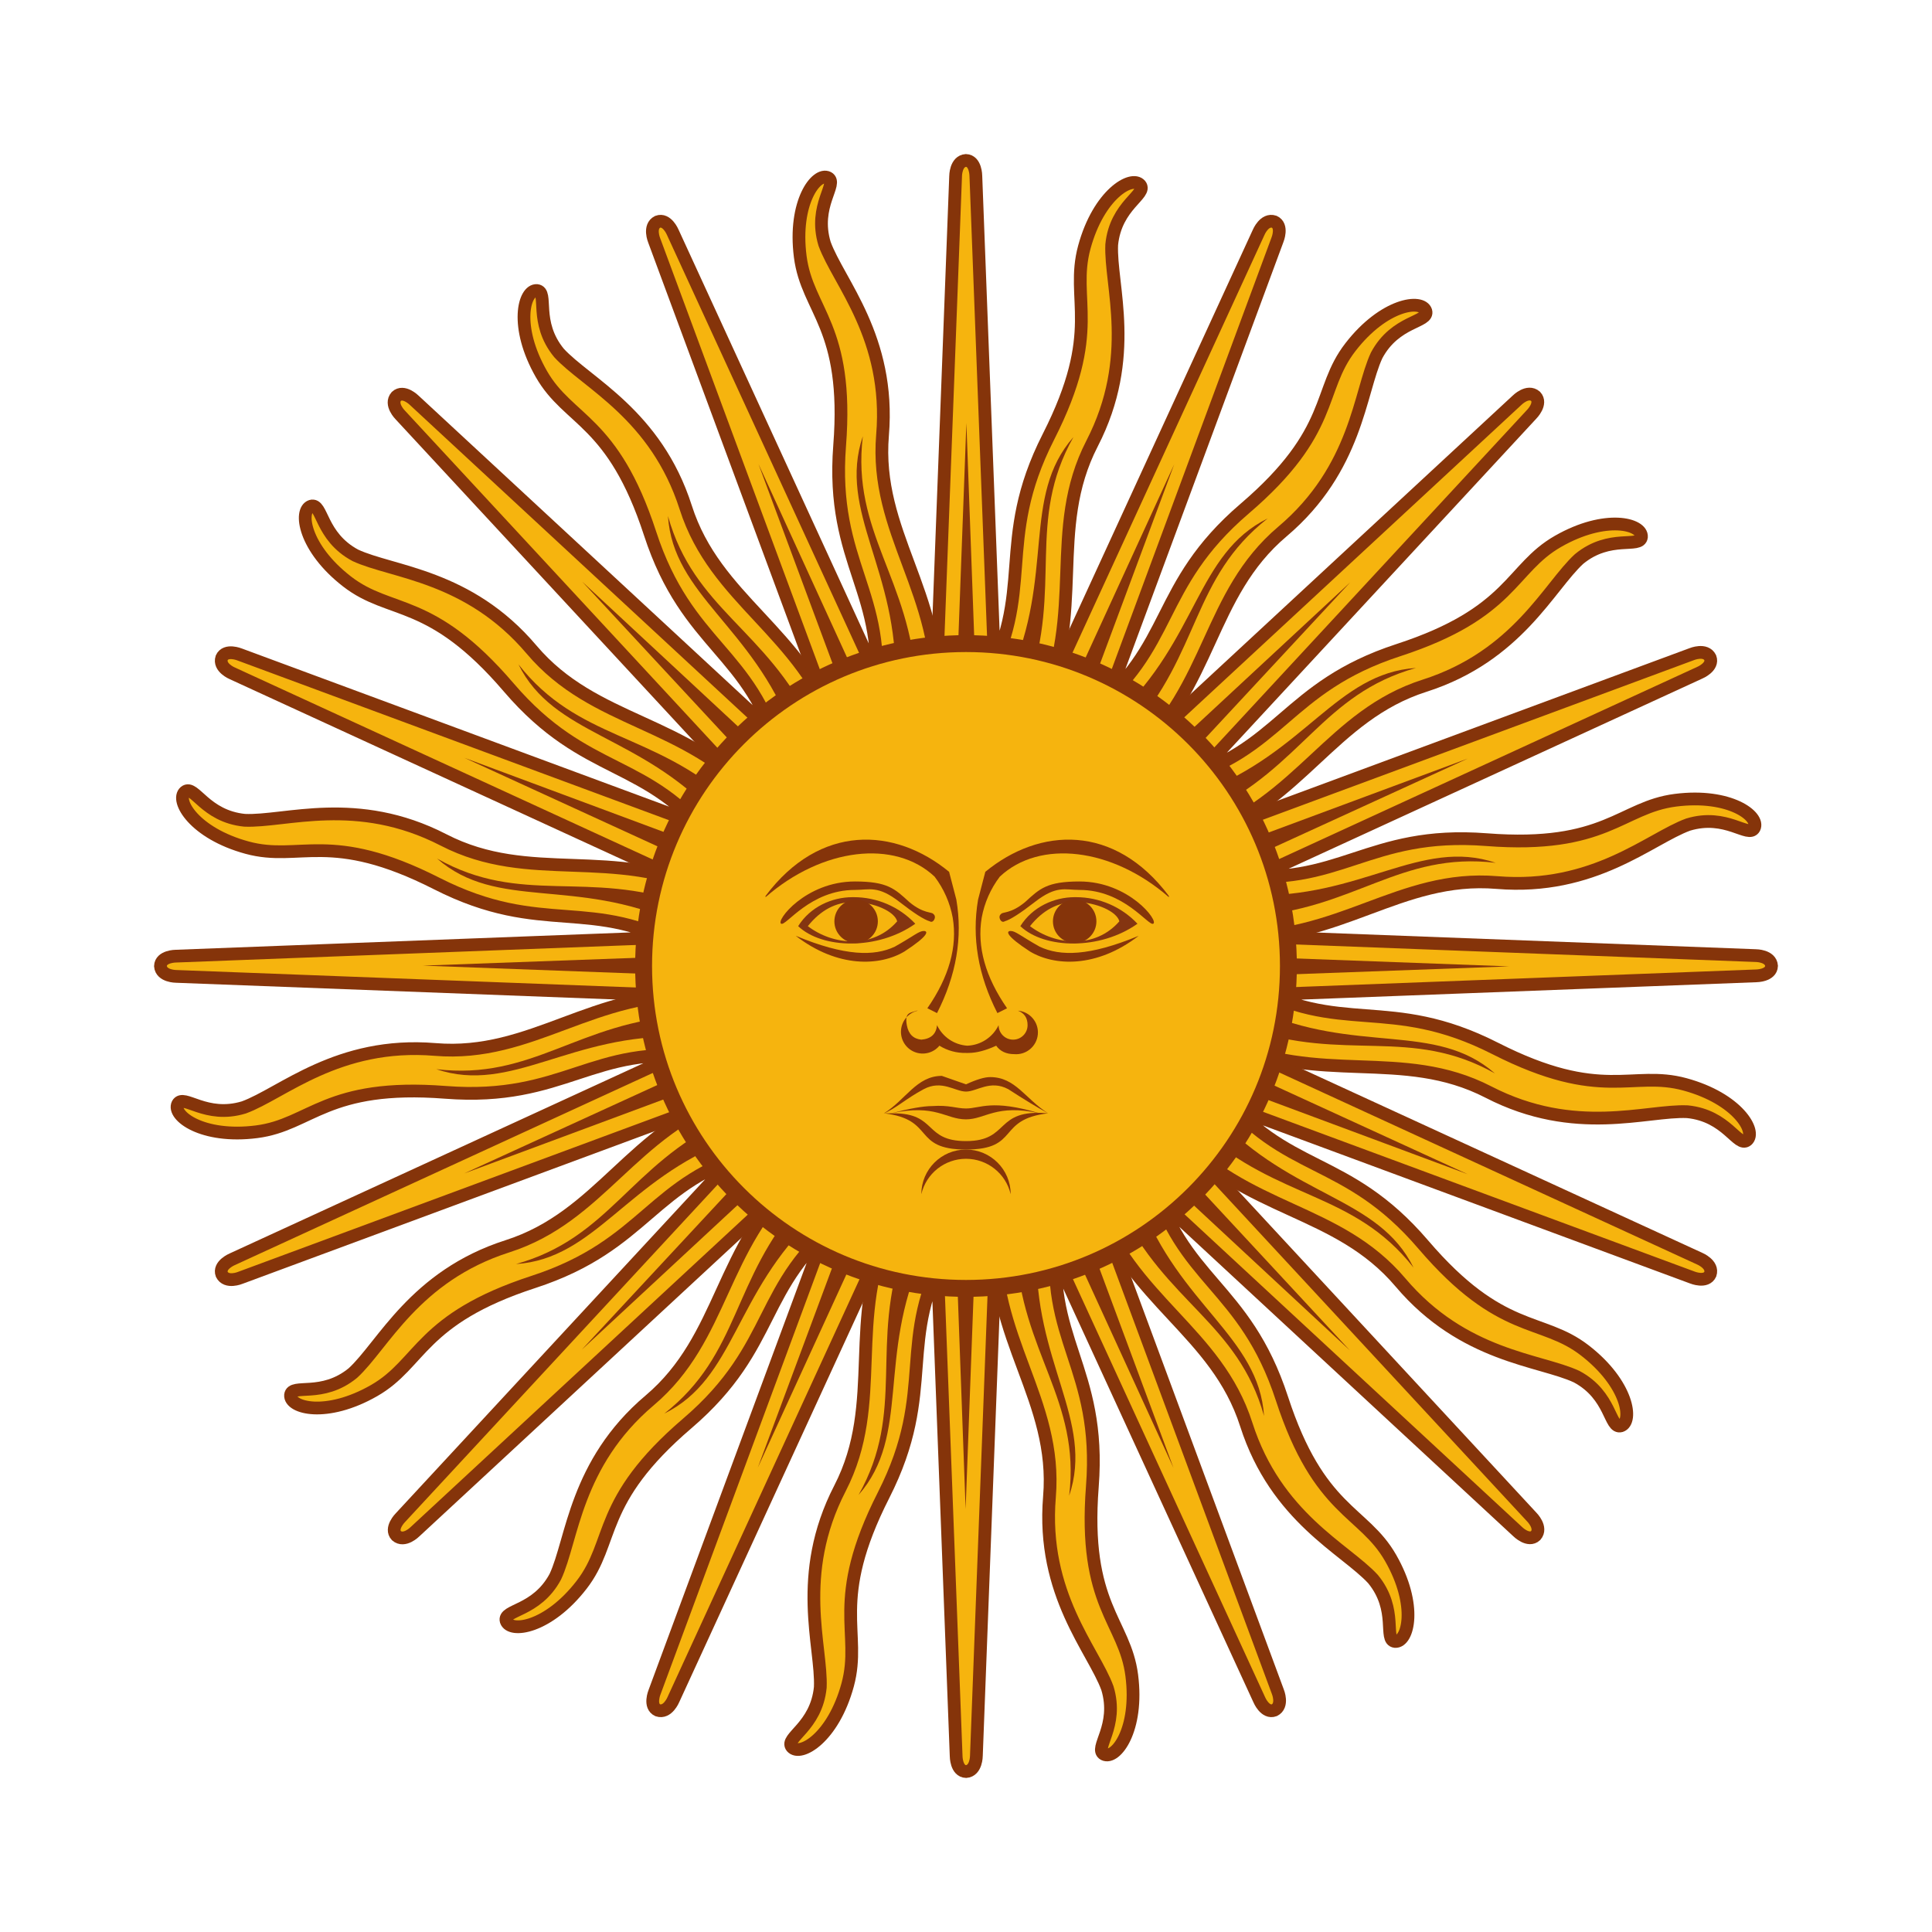
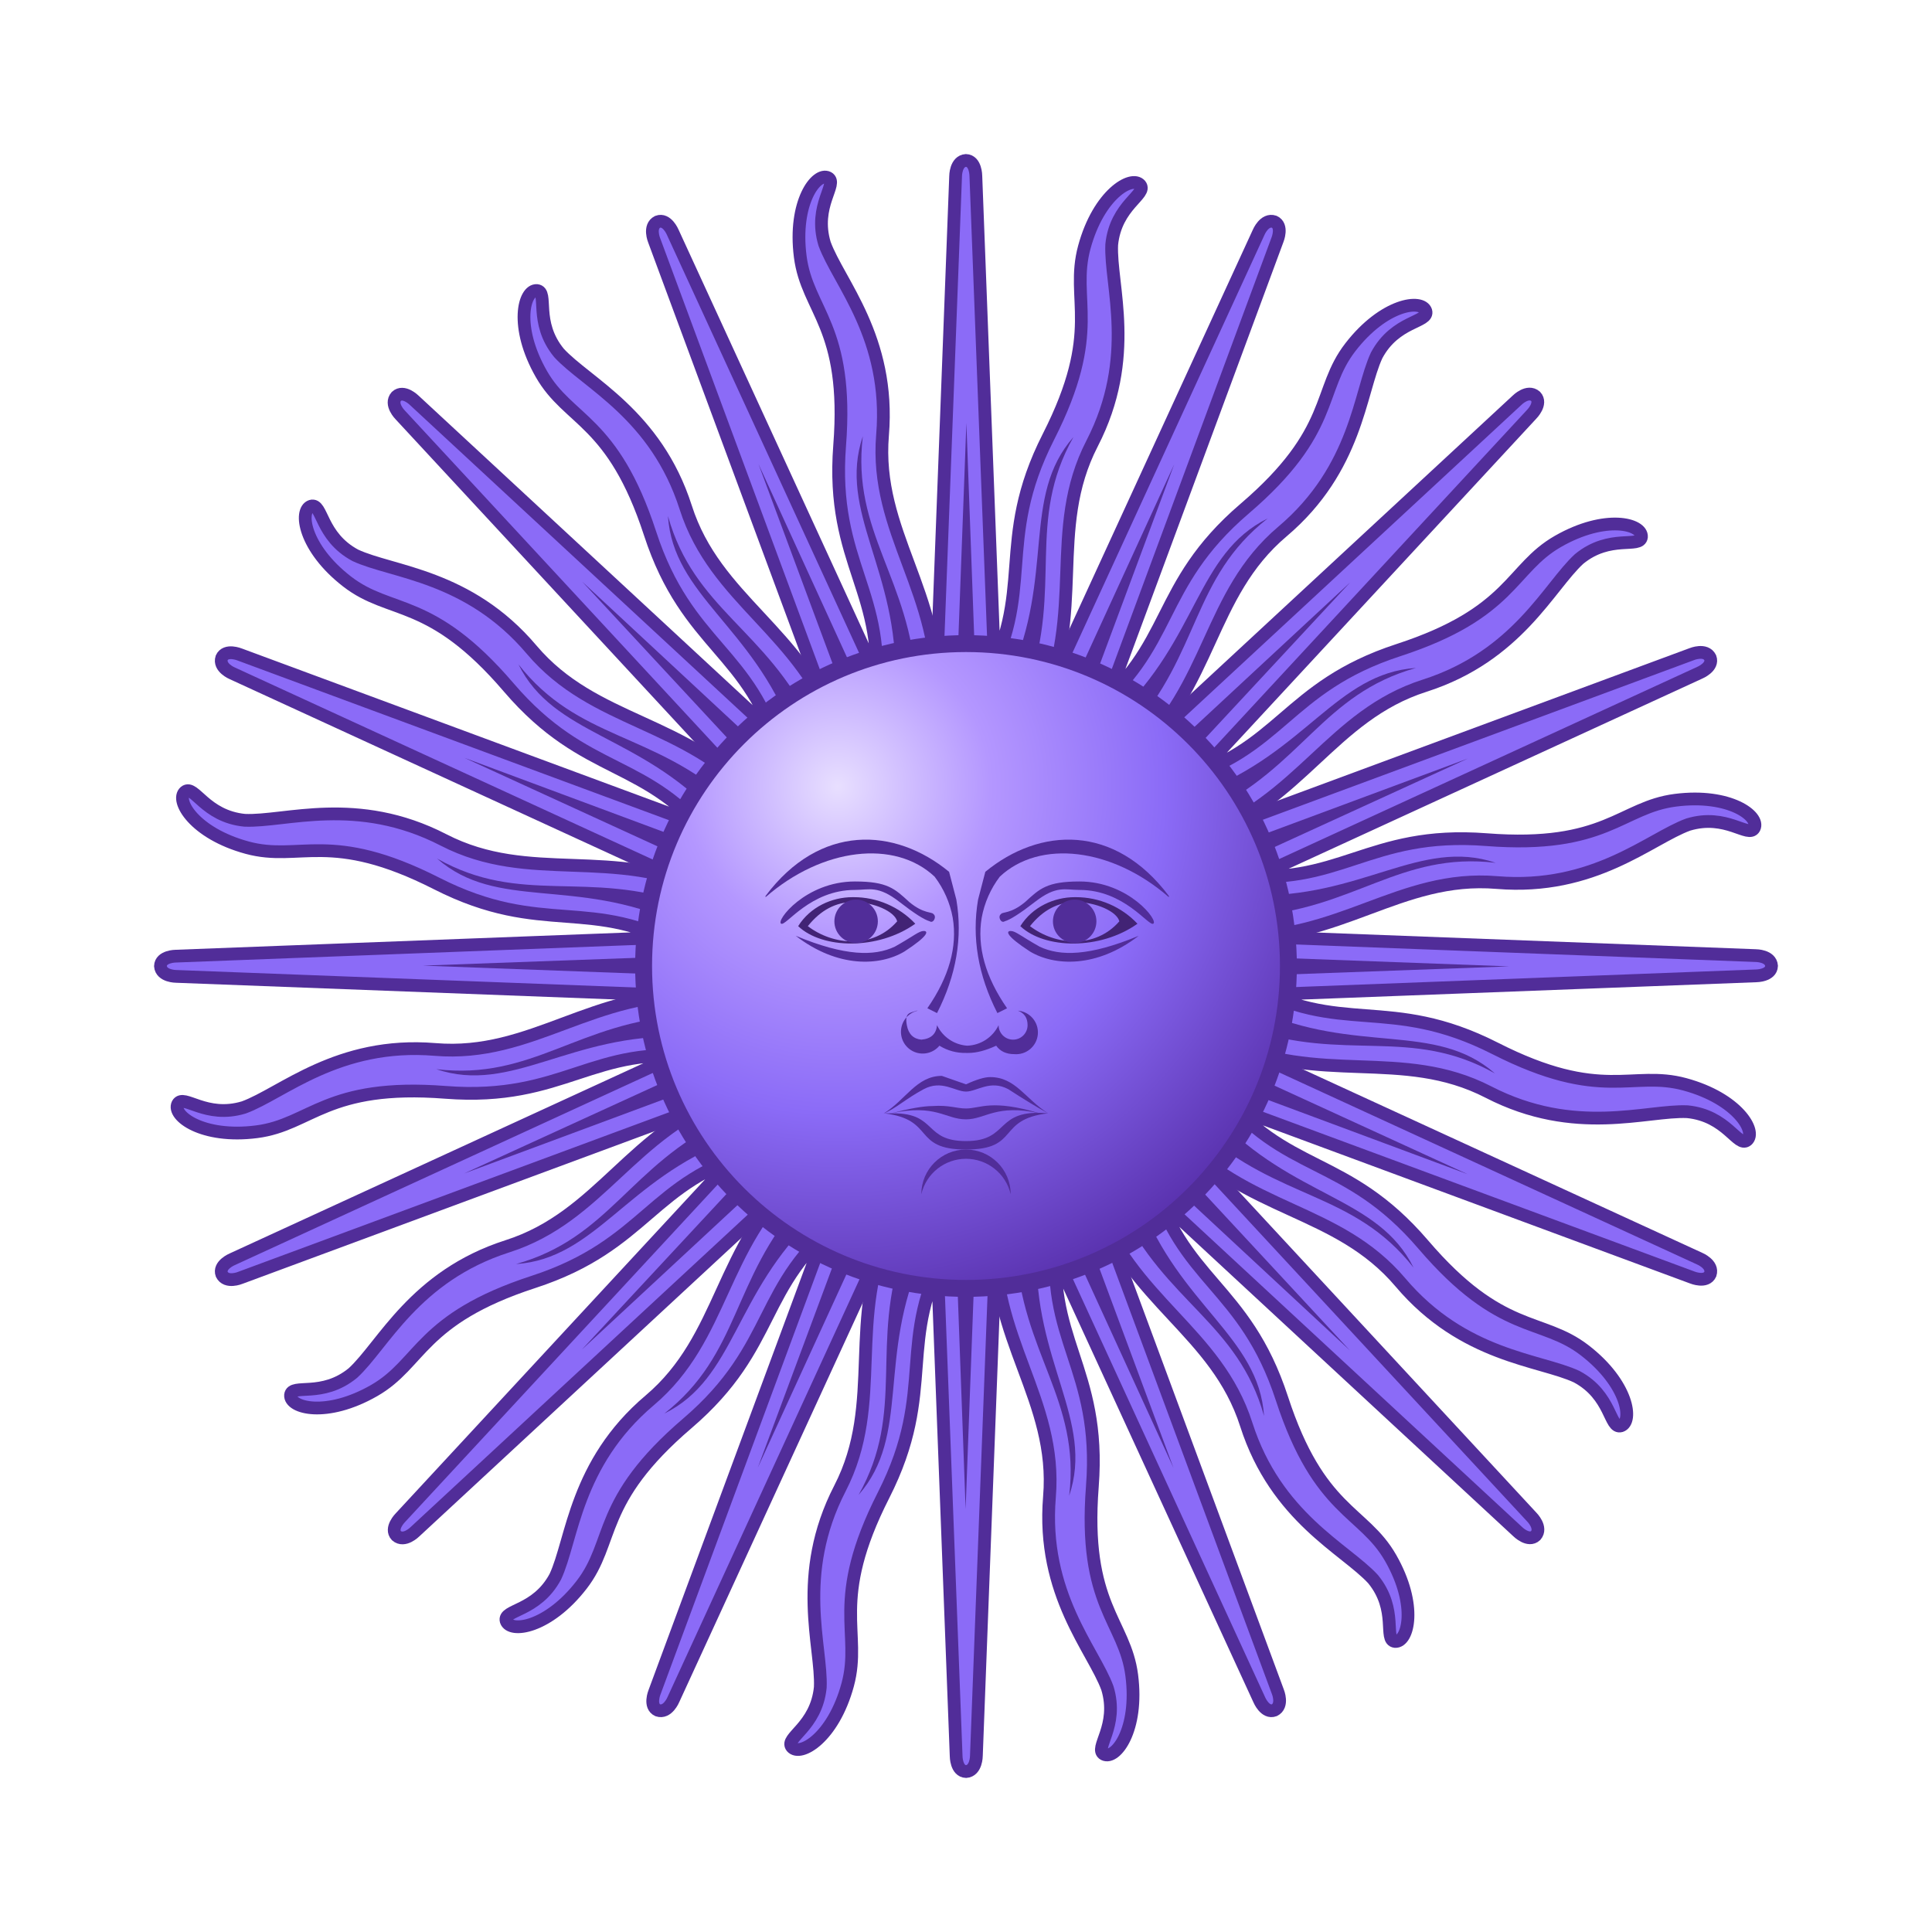
<svg xmlns="http://www.w3.org/2000/svg" xmlns:xlink="http://www.w3.org/1999/xlink" viewBox="240 160 160 160">
+   <defs>
+     <radialGradient id="tauro-sun-metal" cx="30%" cy="22%" r="85%">
+       <stop stop-color="#e8dfff" />
+       <stop offset=".28" stop-color="#b497ff" />
+       <stop offset=".60" stop-color="#8b6bf7" />
+       <stop offset="1" stop-color="#5830ac" />
+     </radialGradient>
+   </defs>
  <g id="ar-c" transform="translate(-64)scale(.96)">
-     <path id="ar-a" fill="#f6b40e" stroke="#85340a" stroke-width="1.1" d="m396.8 251.3 28.5 62s.5 1.2 1.3.9c.8-.4.3-1.6.3-1.6l-23.7-64m-.7 24.2c-.4 9.4 5.4 14.6 4.7 23s3.8 13.2 5 16.5c1 3.3-1.2 5.2-.3 5.7 1 .5 3-2.1 2.4-6.8s-4.2-6-3.4-16.3-4.2-12.7-3-22" />
+     <path id="ar-a" fill="#8b6bf7" stroke="#512d99" stroke-width="1.1" d="m396.8 251.3 28.5 62s.5 1.2 1.3.9c.8-.4.3-1.6.3-1.6l-23.7-64m-.7 24.2c-.4 9.4 5.4 14.6 4.7 23s3.8 13.2 5 16.5c1 3.3-1.2 5.2-.3 5.7 1 .5 3-2.1 2.4-6.8s-4.2-6-3.4-16.3-4.2-12.7-3-22" />
    <use xlink:href="#ar-a" width="100%" height="100%" transform="rotate(22.5 400 250)" />
    <use xlink:href="#ar-a" width="100%" height="100%" transform="rotate(45 400 250)" />
    <use xlink:href="#ar-a" width="100%" height="100%" transform="rotate(67.5 400 250)" />
-     <path id="ar-b" fill="#85340a" d="M404.3 274.4c.5 9 5.6 13 4.6 21.3 2.2-6.5-3.1-11.6-2.8-21.2m-7.7-23.8 19.5 42.6-16.3-43.9" />
+     <path id="ar-b" fill="#512d99" d="M404.3 274.4c.5 9 5.6 13 4.6 21.3 2.2-6.5-3.1-11.6-2.8-21.2m-7.7-23.8 19.5 42.6-16.3-43.9" />
    <use xlink:href="#ar-b" width="100%" height="100%" transform="rotate(22.5 400 250)" />
    <use xlink:href="#ar-b" width="100%" height="100%" transform="rotate(45 400 250)" />
    <use xlink:href="#ar-b" width="100%" height="100%" transform="rotate(67.5 400 250)" />
  </g>
  <use xlink:href="#ar-c" width="100%" height="100%" transform="rotate(90 320 240)" />
  <use xlink:href="#ar-c" width="100%" height="100%" transform="rotate(180 320 240)" />
  <use xlink:href="#ar-c" width="100%" height="100%" transform="rotate(-90 320 240)" />
-   <circle cx="320" cy="240" r="26.7" fill="#f6b40e" stroke="#85340a" stroke-width="1.4" />
-   <path id="ar-h" fill="#843511" stroke-width="1" d="M329 234.3c-1.7 0-3.5.8-4.5 2.4 2 1.9 6.6 2 9.7-.2a7 7 0 0 0-5.1-2.2zm0 .4c1.8 0 3.5.8 3.7 1.6-2 2.3-5.3 2-7.4.4q1.6-2 3.8-2z" />
+   <circle cx="320" cy="240" r="26.7" fill="url(#tauro-sun-metal)" stroke="#512d99" stroke-width="1.4" />
+   <path id="ar-h" fill="#422375" stroke-width="1" d="M329 234.3c-1.7 0-3.5.8-4.5 2.4 2 1.9 6.6 2 9.7-.2a7 7 0 0 0-5.1-2.2zm0 .4c1.8 0 3.5.8 3.7 1.6-2 2.3-5.3 2-7.4.4q1.6-2 3.8-2z" />
  <use xlink:href="#ar-d" width="100%" height="100%" transform="matrix(-1 0 0 1 640.2 0)" />
  <use xlink:href="#ar-e" width="100%" height="100%" transform="matrix(-1 0 0 1 640.2 0)" />
  <use xlink:href="#ar-f" width="100%" height="100%" transform="translate(18.1)" />
  <use xlink:href="#ar-g" width="100%" height="100%" transform="matrix(-1 0 0 1 640.2 0)" />
-   <path fill="#85340a" d="M316 243.7a1.8 1.8 0 1 0 1.8 2.9 4 4 0 0 0 2.2.6h.2q1 0 2.3-.6.5.7 1.5.7a1.8 1.8 0 0 0 .3-3.6q.8.3.8 1.2a1.2 1.2 0 0 1-2.4 0 3 3 0 0 1-2.6 1.7 3 3 0 0 1-2.5-1.7q-.1 1.1-1.3 1.2-1-.1-1.2-1.2c-.2-1.1.3-1 .8-1.2zm2 5.4c-2.1 0-3 2-4.8 3.1 1-.4 1.8-1.2 3.3-2s2.6.2 3.5.2 2-1 3.5-.2q2 1.3 3.3 2c-1.9-1.2-2.7-3-4.8-3q-.7 0-2 .6z" />
-   <path fill="#85340a" d="M317.2 251.6q-1.1 0-3.4.6c3.7-.8 4.5.5 6.2.5 1.6 0 2.5-1.3 6.1-.5-4-1.2-4.9-.4-6.1-.4-.8 0-1.4-.3-2.8-.2" />
-   <path fill="#85340a" d="M314 252.2h-.8c4.3.5 2.3 3 6.8 3s2.5-2.5 6.8-3c-4.5-.4-3.1 2.3-6.8 2.3-3.5 0-2.4-2.3-6-2.3" />
-   <path fill="#85340a" d="M323.7 258.9a3.7 3.7 0 0 0-7.4 0 3.8 3.8 0 0 1 7.4 0" />
-   <path id="ar-e" fill="#85340a" stroke-width="1" d="M303.4 234.3c4.7-4.1 10.7-4.8 14-1.7a8 8 0 0 1 1.5 3.4q.6 3.6-2.1 7.5l.8.4q2.4-4.7 1.6-9.4l-.6-2.3c-4.5-3.7-10.7-4-15.2 2z" />
-   <path id="ar-d" fill="#85340a" stroke-width="1" d="M310.8 233c2.7 0 3.3.6 4.5 1.7 1.2 1 1.9.8 2 1 .3.2 0 .8-.3.6q-.7-.2-2.5-1.6c-1.8-1.4-2.5-1-3.7-1-3.7 0-5.7 3-6.1 2.8-.5-.2 2-3.5 6.1-3.5" />
+   <path fill="#512d99" d="M316 243.7a1.8 1.8 0 1 0 1.8 2.9 4 4 0 0 0 2.2.6h.2q1 0 2.3-.6.5.7 1.5.7a1.8 1.8 0 0 0 .3-3.6q.8.3.8 1.2a1.2 1.2 0 0 1-2.4 0 3 3 0 0 1-2.6 1.7 3 3 0 0 1-2.5-1.7q-.1 1.1-1.3 1.2-1-.1-1.2-1.2c-.2-1.1.3-1 .8-1.2zm2 5.4c-2.1 0-3 2-4.8 3.1 1-.4 1.8-1.2 3.3-2s2.6.2 3.5.2 2-1 3.5-.2q2 1.3 3.3 2c-1.9-1.2-2.7-3-4.8-3q-.7 0-2 .6z" />
+   <path fill="#512d99" d="M317.2 251.6q-1.1 0-3.4.6c3.7-.8 4.5.5 6.2.5 1.6 0 2.5-1.3 6.1-.5-4-1.2-4.9-.4-6.1-.4-.8 0-1.4-.3-2.8-.2" />
+   <path fill="#512d99" d="M314 252.2h-.8c4.3.5 2.3 3 6.8 3s2.5-2.5 6.8-3c-4.5-.4-3.1 2.3-6.8 2.3-3.5 0-2.4-2.3-6-2.3" />
+   <path fill="#512d99" d="M323.7 258.9a3.7 3.7 0 0 0-7.4 0 3.8 3.8 0 0 1 7.4 0" />
+   <path id="ar-e" fill="#512d99" stroke-width="1" d="M303.4 234.3c4.7-4.1 10.7-4.8 14-1.7a8 8 0 0 1 1.5 3.4q.6 3.6-2.1 7.5l.8.4q2.4-4.7 1.6-9.4l-.6-2.3c-4.5-3.7-10.7-4-15.2 2z" />
+   <path id="ar-d" fill="#512d99" stroke-width="1" d="M310.8 233c2.7 0 3.3.6 4.5 1.7 1.2 1 1.9.8 2 1 .3.2 0 .8-.3.6q-.7-.2-2.5-1.6c-1.8-1.4-2.5-1-3.7-1-3.7 0-5.7 3-6.1 2.8-.5-.2 2-3.5 6.1-3.5" />
  <use xlink:href="#ar-h" width="100%" height="100%" transform="translate(-18.4)" />
-   <circle id="ar-f" cx="310.9" cy="236.3" r="1.8" fill="#85340a" stroke-width="1" />
-   <path id="ar-g" fill="#85340a" stroke-width="1" d="M305.9 237.5c3.5 2.7 7 2.5 9 1.3 2-1.3 2-1.7 1.6-1.7s-.8.4-2.4 1.3c-1.7.8-4.1.8-8.2-.9" />
+   <circle id="ar-f" cx="310.9" cy="236.3" r="1.8" fill="#512d99" stroke-width="1" />
+   <path id="ar-g" fill="#512d99" stroke-width="1" d="M305.9 237.5c3.5 2.7 7 2.5 9 1.3 2-1.3 2-1.7 1.6-1.7s-.8.4-2.4 1.3c-1.7.8-4.1.8-8.2-.9" />
</svg>
